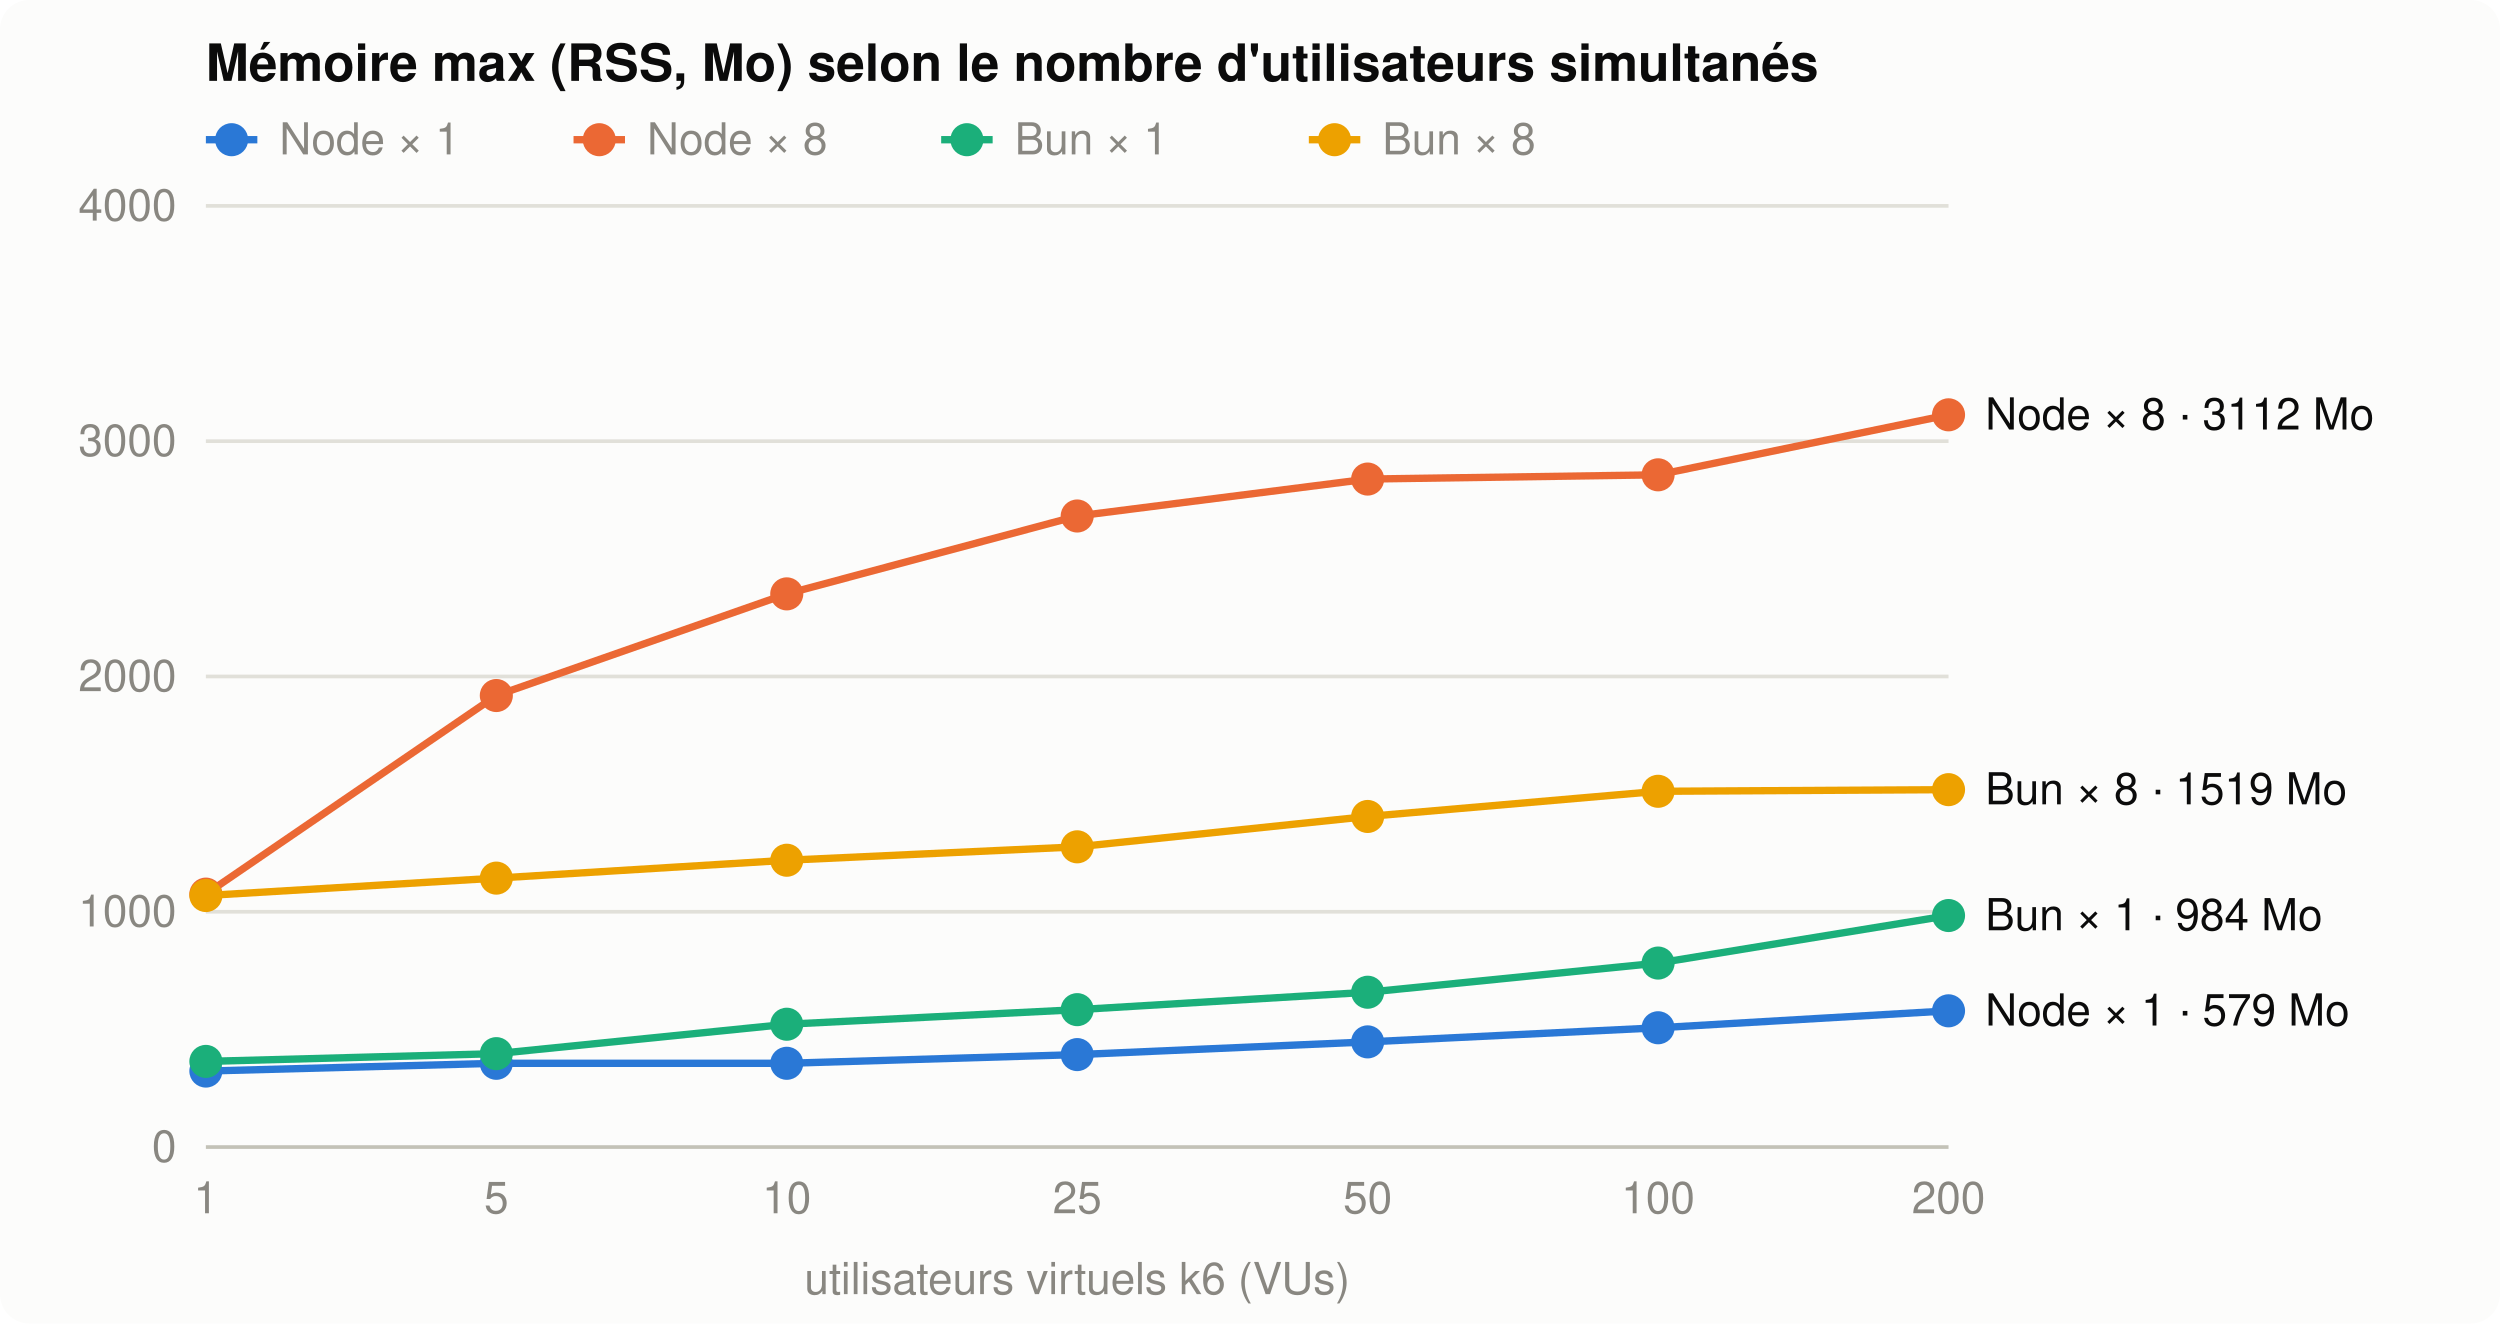
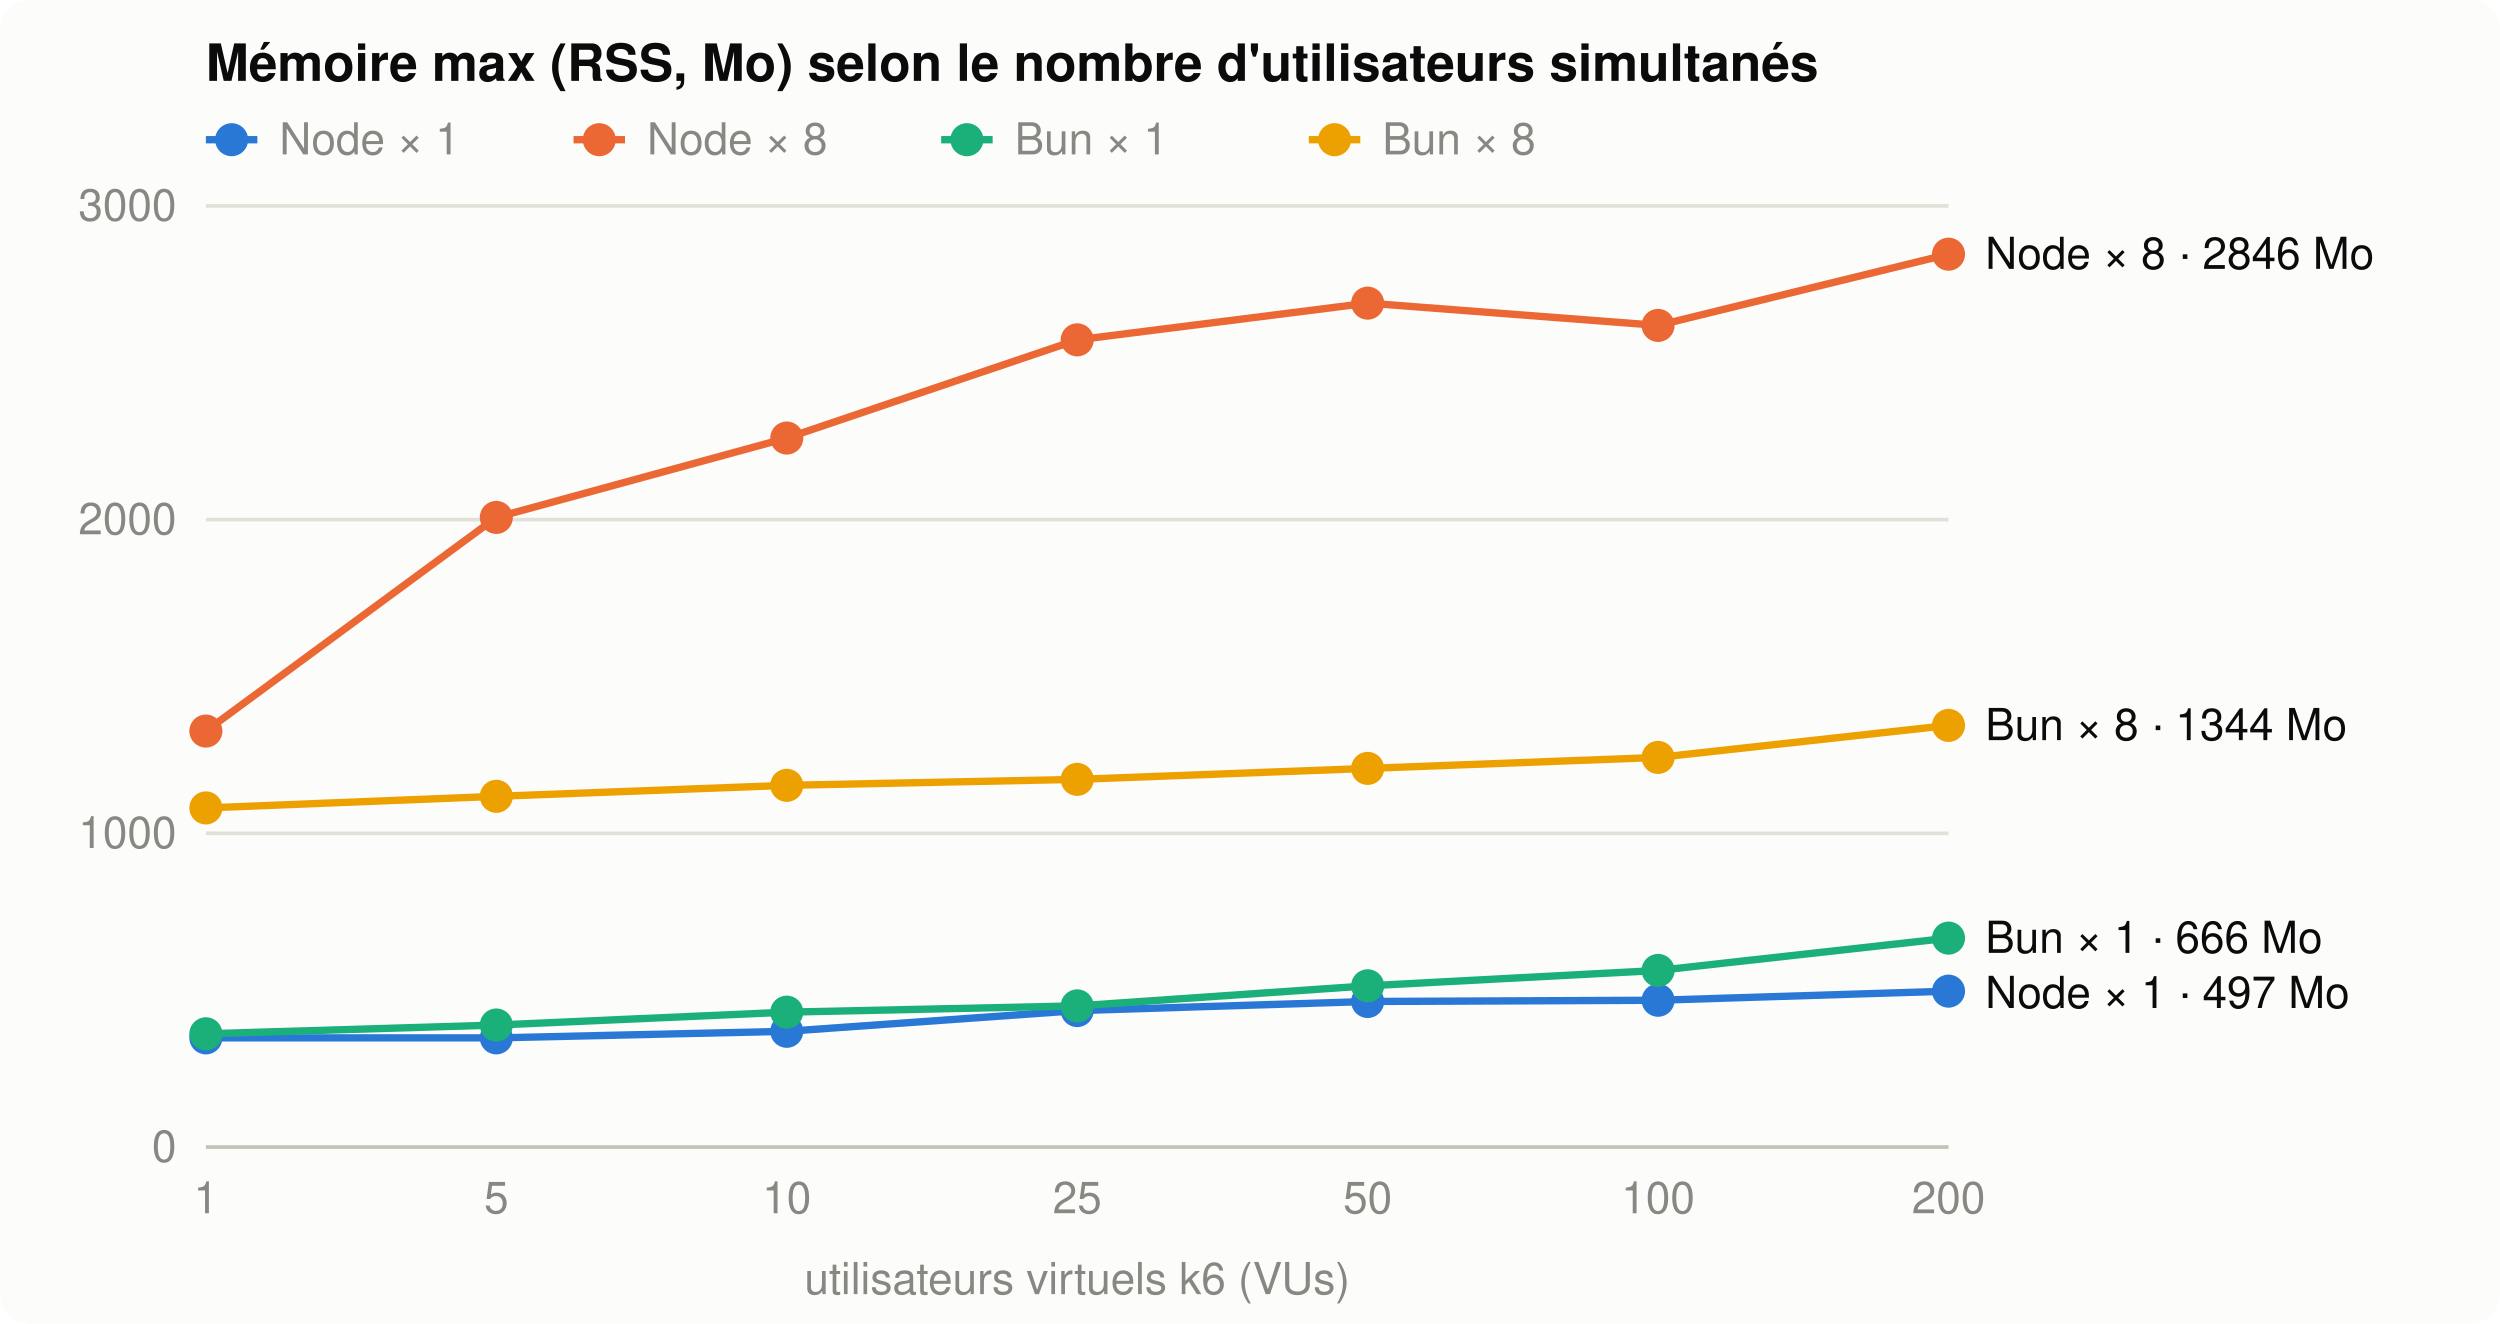
<svg xmlns="http://www.w3.org/2000/svg" viewBox="0 0 680 360" width="680" font-family="-apple-system, Segoe UI, Helvetica, sans-serif" font-size="12">
  <style>
  .bg{fill:#fcfcfb} .ink{fill:#0b0b0b} .muted{fill:#898781} .grid{stroke:#e1e0d9} .axis{stroke:#c3c2b7}
  .s1{stroke:#2a78d6;fill:#2a78d6} .s2{stroke:#eb6834;fill:#eb6834} .s3{stroke:#1baf7a;fill:#1baf7a} .s4{stroke:#eda100;fill:#eda100}
  @media (prefers-color-scheme: dark){
    .bg{fill:#1a1a19} .ink{fill:#f0efec} .grid{stroke:#2c2c2a} .axis{stroke:#383835}
    .s1{stroke:#3987e5;fill:#3987e5} .s2{stroke:#d95926;fill:#d95926} .s3{stroke:#199e70;fill:#199e70} .s4{stroke:#c98500;fill:#c98500}
  }
</style>
  <rect class="bg" width="680" height="360" rx="8" />
  <text class="ink" x="56" y="22" font-size="14" font-weight="600">Mémoire max (RSS, Mo) selon le nombre d'utilisateurs simultanés</text>
  <g transform="translate(56,38)">
    <line class="s1" x1="0" x2="14" y1="0" y2="0" stroke-width="2" />
    <circle class="s1" cx="7" r="4" />
    <text class="muted" x="20" y="4">Node × 1</text>
  </g>
  <g transform="translate(156,38)">
    <line class="s2" x1="0" x2="14" y1="0" y2="0" stroke-width="2" />
    <circle class="s2" cx="7" r="4" />
    <text class="muted" x="20" y="4">Node × 8</text>
  </g>
  <g transform="translate(256,38)">
    <line class="s3" x1="0" x2="14" y1="0" y2="0" stroke-width="2" />
    <circle class="s3" cx="7" r="4" />
    <text class="muted" x="20" y="4">Bun × 1</text>
  </g>
  <g transform="translate(356,38)">
    <line class="s4" x1="0" x2="14" y1="0" y2="0" stroke-width="2" />
    <circle class="s4" cx="7" r="4" />
    <text class="muted" x="20" y="4">Bun × 8</text>
  </g>
  <line class="axis" x1="56" x2="530" y1="312" y2="312" />
  <text class="muted" x="48" y="316" text-anchor="end">0</text>
-   <line class="grid" x1="56" x2="530" y1="248" y2="248" />
-   <text class="muted" x="48" y="252" text-anchor="end">1000</text>
-   <line class="grid" x1="56" x2="530" y1="184" y2="184" />
-   <text class="muted" x="48" y="188" text-anchor="end">2000</text>
-   <line class="grid" x1="56" x2="530" y1="120" y2="120" />
-   <text class="muted" x="48" y="124" text-anchor="end">3000</text>
+   <line class="grid" x1="56" x2="530" y1="226.667" y2="226.667" />
+   <text class="muted" x="48" y="230.667" text-anchor="end">1000</text>
+   <line class="grid" x1="56" x2="530" y1="141.333" y2="141.333" />
+   <text class="muted" x="48" y="145.333" text-anchor="end">2000</text>
  <line class="grid" x1="56" x2="530" y1="56" y2="56" />
-   <text class="muted" x="48" y="60" text-anchor="end">4000</text>
+   <text class="muted" x="48" y="60" text-anchor="end">3000</text>
  <text class="muted" x="56" y="330" text-anchor="middle">1</text>
  <text class="muted" x="135" y="330" text-anchor="middle">5</text>
  <text class="muted" x="214" y="330" text-anchor="middle">10</text>
  <text class="muted" x="293" y="330" text-anchor="middle">25</text>
  <text class="muted" x="372" y="330" text-anchor="middle">50</text>
  <text class="muted" x="451" y="330" text-anchor="middle">100</text>
  <text class="muted" x="530" y="330" text-anchor="middle">200</text>
  <text class="muted" x="293" y="352" text-anchor="middle">utilisateurs virtuels k6 (VUs)</text>
-   <polyline class="s1" style="fill:none" stroke-width="2" stroke-linejoin="round" points="56,291.328 135,289.216 214,289.216 293,286.848 372,283.392 451,279.552 530,274.944" />
-   <circle class="s1" cx="56" cy="291.328" r="4" />
-   <circle class="s1" cx="135" cy="289.216" r="4" />
-   <circle class="s1" cx="214" cy="289.216" r="4" />
-   <circle class="s1" cx="293" cy="286.848" r="4" />
-   <circle class="s1" cx="372" cy="283.392" r="4" />
-   <circle class="s1" cx="451" cy="279.552" r="4" />
-   <circle class="s1" cx="530" cy="274.944" r="4" />
-   <polyline class="s2" style="fill:none" stroke-width="2" stroke-linejoin="round" points="56,243.2 135,189.184 214,161.536 293,140.352 372,130.304 451,129.152 530,112.832" />
-   <circle class="s2" cx="56" cy="243.2" r="4" />
-   <circle class="s2" cx="135" cy="189.184" r="4" />
-   <circle class="s2" cx="214" cy="161.536" r="4" />
-   <circle class="s2" cx="293" cy="140.352" r="4" />
-   <circle class="s2" cx="372" cy="130.304" r="4" />
-   <circle class="s2" cx="451" cy="129.152" r="4" />
-   <circle class="s2" cx="530" cy="112.832" r="4" />
-   <polyline class="s3" style="fill:none" stroke-width="2" stroke-linejoin="round" points="56,288.704 135,286.592 214,278.592 293,274.624 372,269.888 451,261.952 530,249.024" />
-   <circle class="s3" cx="56" cy="288.704" r="4" />
-   <circle class="s3" cx="135" cy="286.592" r="4" />
-   <circle class="s3" cx="214" cy="278.592" r="4" />
-   <circle class="s3" cx="293" cy="274.624" r="4" />
-   <circle class="s3" cx="372" cy="269.888" r="4" />
-   <circle class="s3" cx="451" cy="261.952" r="4" />
-   <circle class="s3" cx="530" cy="249.024" r="4" />
-   <polyline class="s4" style="fill:none" stroke-width="2" stroke-linejoin="round" points="56,243.584 135,238.848 214,233.984 293,230.336 372,222.08 451,215.232 530,214.784" />
-   <circle class="s4" cx="56" cy="243.584" r="4" />
-   <circle class="s4" cx="135" cy="238.848" r="4" />
-   <circle class="s4" cx="214" cy="233.984" r="4" />
-   <circle class="s4" cx="293" cy="230.336" r="4" />
-   <circle class="s4" cx="372" cy="222.08" r="4" />
-   <circle class="s4" cx="451" cy="215.232" r="4" />
-   <circle class="s4" cx="530" cy="214.784" r="4" />
-   <text class="ink" x="540" y="116.832">Node × 8 · 3112 Mo</text>
-   <text class="ink" x="540" y="218.784">Bun × 8 · 1519 Mo</text>
-   <text class="ink" x="540" y="253.024">Bun × 1 · 984 Mo</text>
-   <text class="ink" x="540" y="278.944">Node × 1 · 579 Mo</text>
+   <polyline class="s1" style="fill:none" stroke-width="2" stroke-linejoin="round" points="56,282.304 135,282.304 214,280.512 293,274.88 372,272.405 451,272.064 530,269.589" />
+   <circle class="s1" cx="56" cy="282.304" r="4" />
+   <circle class="s1" cx="135" cy="282.304" r="4" />
+   <circle class="s1" cx="214" cy="280.512" r="4" />
+   <circle class="s1" cx="293" cy="274.88" r="4" />
+   <circle class="s1" cx="372" cy="272.405" r="4" />
+   <circle class="s1" cx="451" cy="272.064" r="4" />
+   <circle class="s1" cx="530" cy="269.589" r="4" />
+   <polyline class="s2" style="fill:none" stroke-width="2" stroke-linejoin="round" points="56,198.848 135,140.736 214,119.147 293,92.437 372,82.453 451,88.512 530,69.141" />
+   <circle class="s2" cx="56" cy="198.848" r="4" />
+   <circle class="s2" cx="135" cy="140.736" r="4" />
+   <circle class="s2" cx="214" cy="119.147" r="4" />
+   <circle class="s2" cx="293" cy="92.437" r="4" />
+   <circle class="s2" cx="372" cy="82.453" r="4" />
+   <circle class="s2" cx="451" cy="88.512" r="4" />
+   <circle class="s2" cx="530" cy="69.141" r="4" />
+   <polyline class="s3" style="fill:none" stroke-width="2" stroke-linejoin="round" points="56,281.195 135,278.805 214,275.307 293,273.6 372,268.139 451,263.957 530,255.168" />
+   <circle class="s3" cx="56" cy="281.195" r="4" />
+   <circle class="s3" cx="135" cy="278.805" r="4" />
+   <circle class="s3" cx="214" cy="275.307" r="4" />
+   <circle class="s3" cx="293" cy="273.6" r="4" />
+   <circle class="s3" cx="372" cy="268.139" r="4" />
+   <circle class="s3" cx="451" cy="263.957" r="4" />
+   <circle class="s3" cx="530" cy="255.168" r="4" />
+   <polyline class="s4" style="fill:none" stroke-width="2" stroke-linejoin="round" points="56,219.755 135,216.597 214,213.611 293,211.989 372,209.003 451,206.016 530,197.312" />
+   <circle class="s4" cx="56" cy="219.755" r="4" />
+   <circle class="s4" cx="135" cy="216.597" r="4" />
+   <circle class="s4" cx="214" cy="213.611" r="4" />
+   <circle class="s4" cx="293" cy="211.989" r="4" />
+   <circle class="s4" cx="372" cy="209.003" r="4" />
+   <circle class="s4" cx="451" cy="206.016" r="4" />
+   <circle class="s4" cx="530" cy="197.312" r="4" />
+   <text class="ink" x="540" y="73.141">Node × 8 · 2846 Mo</text>
+   <text class="ink" x="540" y="201.312">Bun × 8 · 1344 Mo</text>
+   <text class="ink" x="540" y="259.168">Bun × 1 · 666 Mo</text>
+   <text class="ink" x="540" y="274.168">Node × 1 · 497 Mo</text>
</svg>
